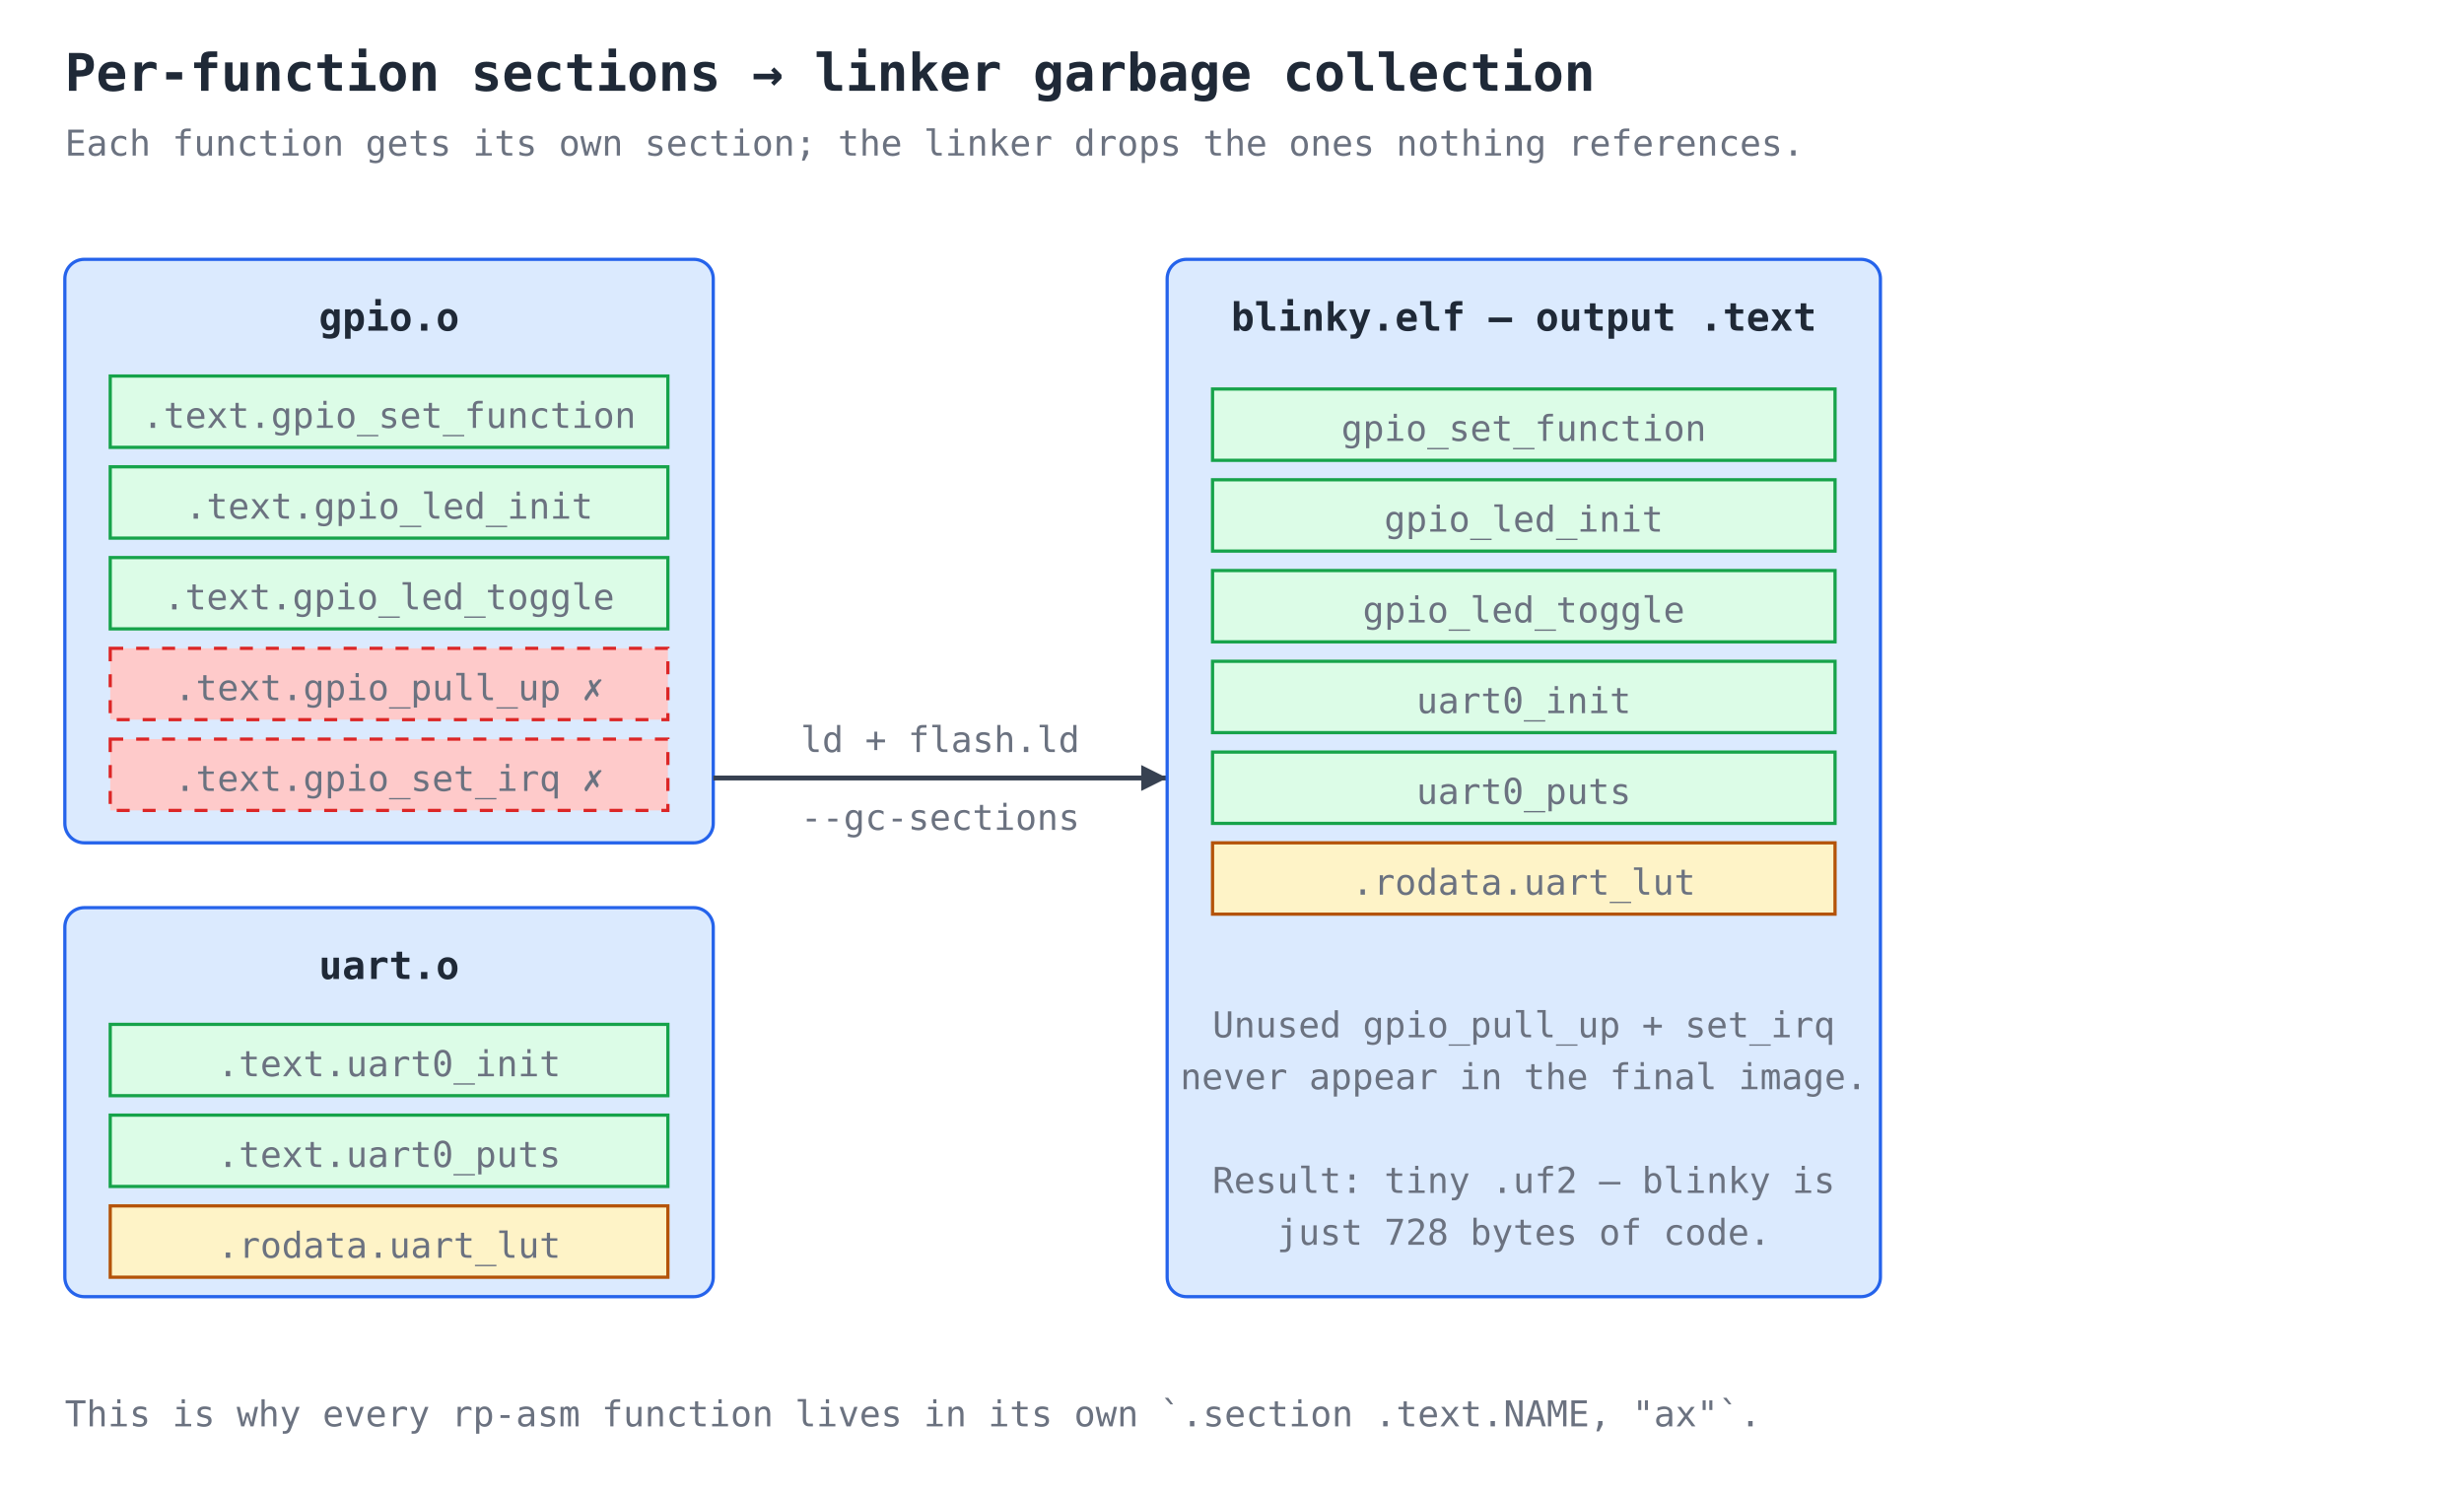
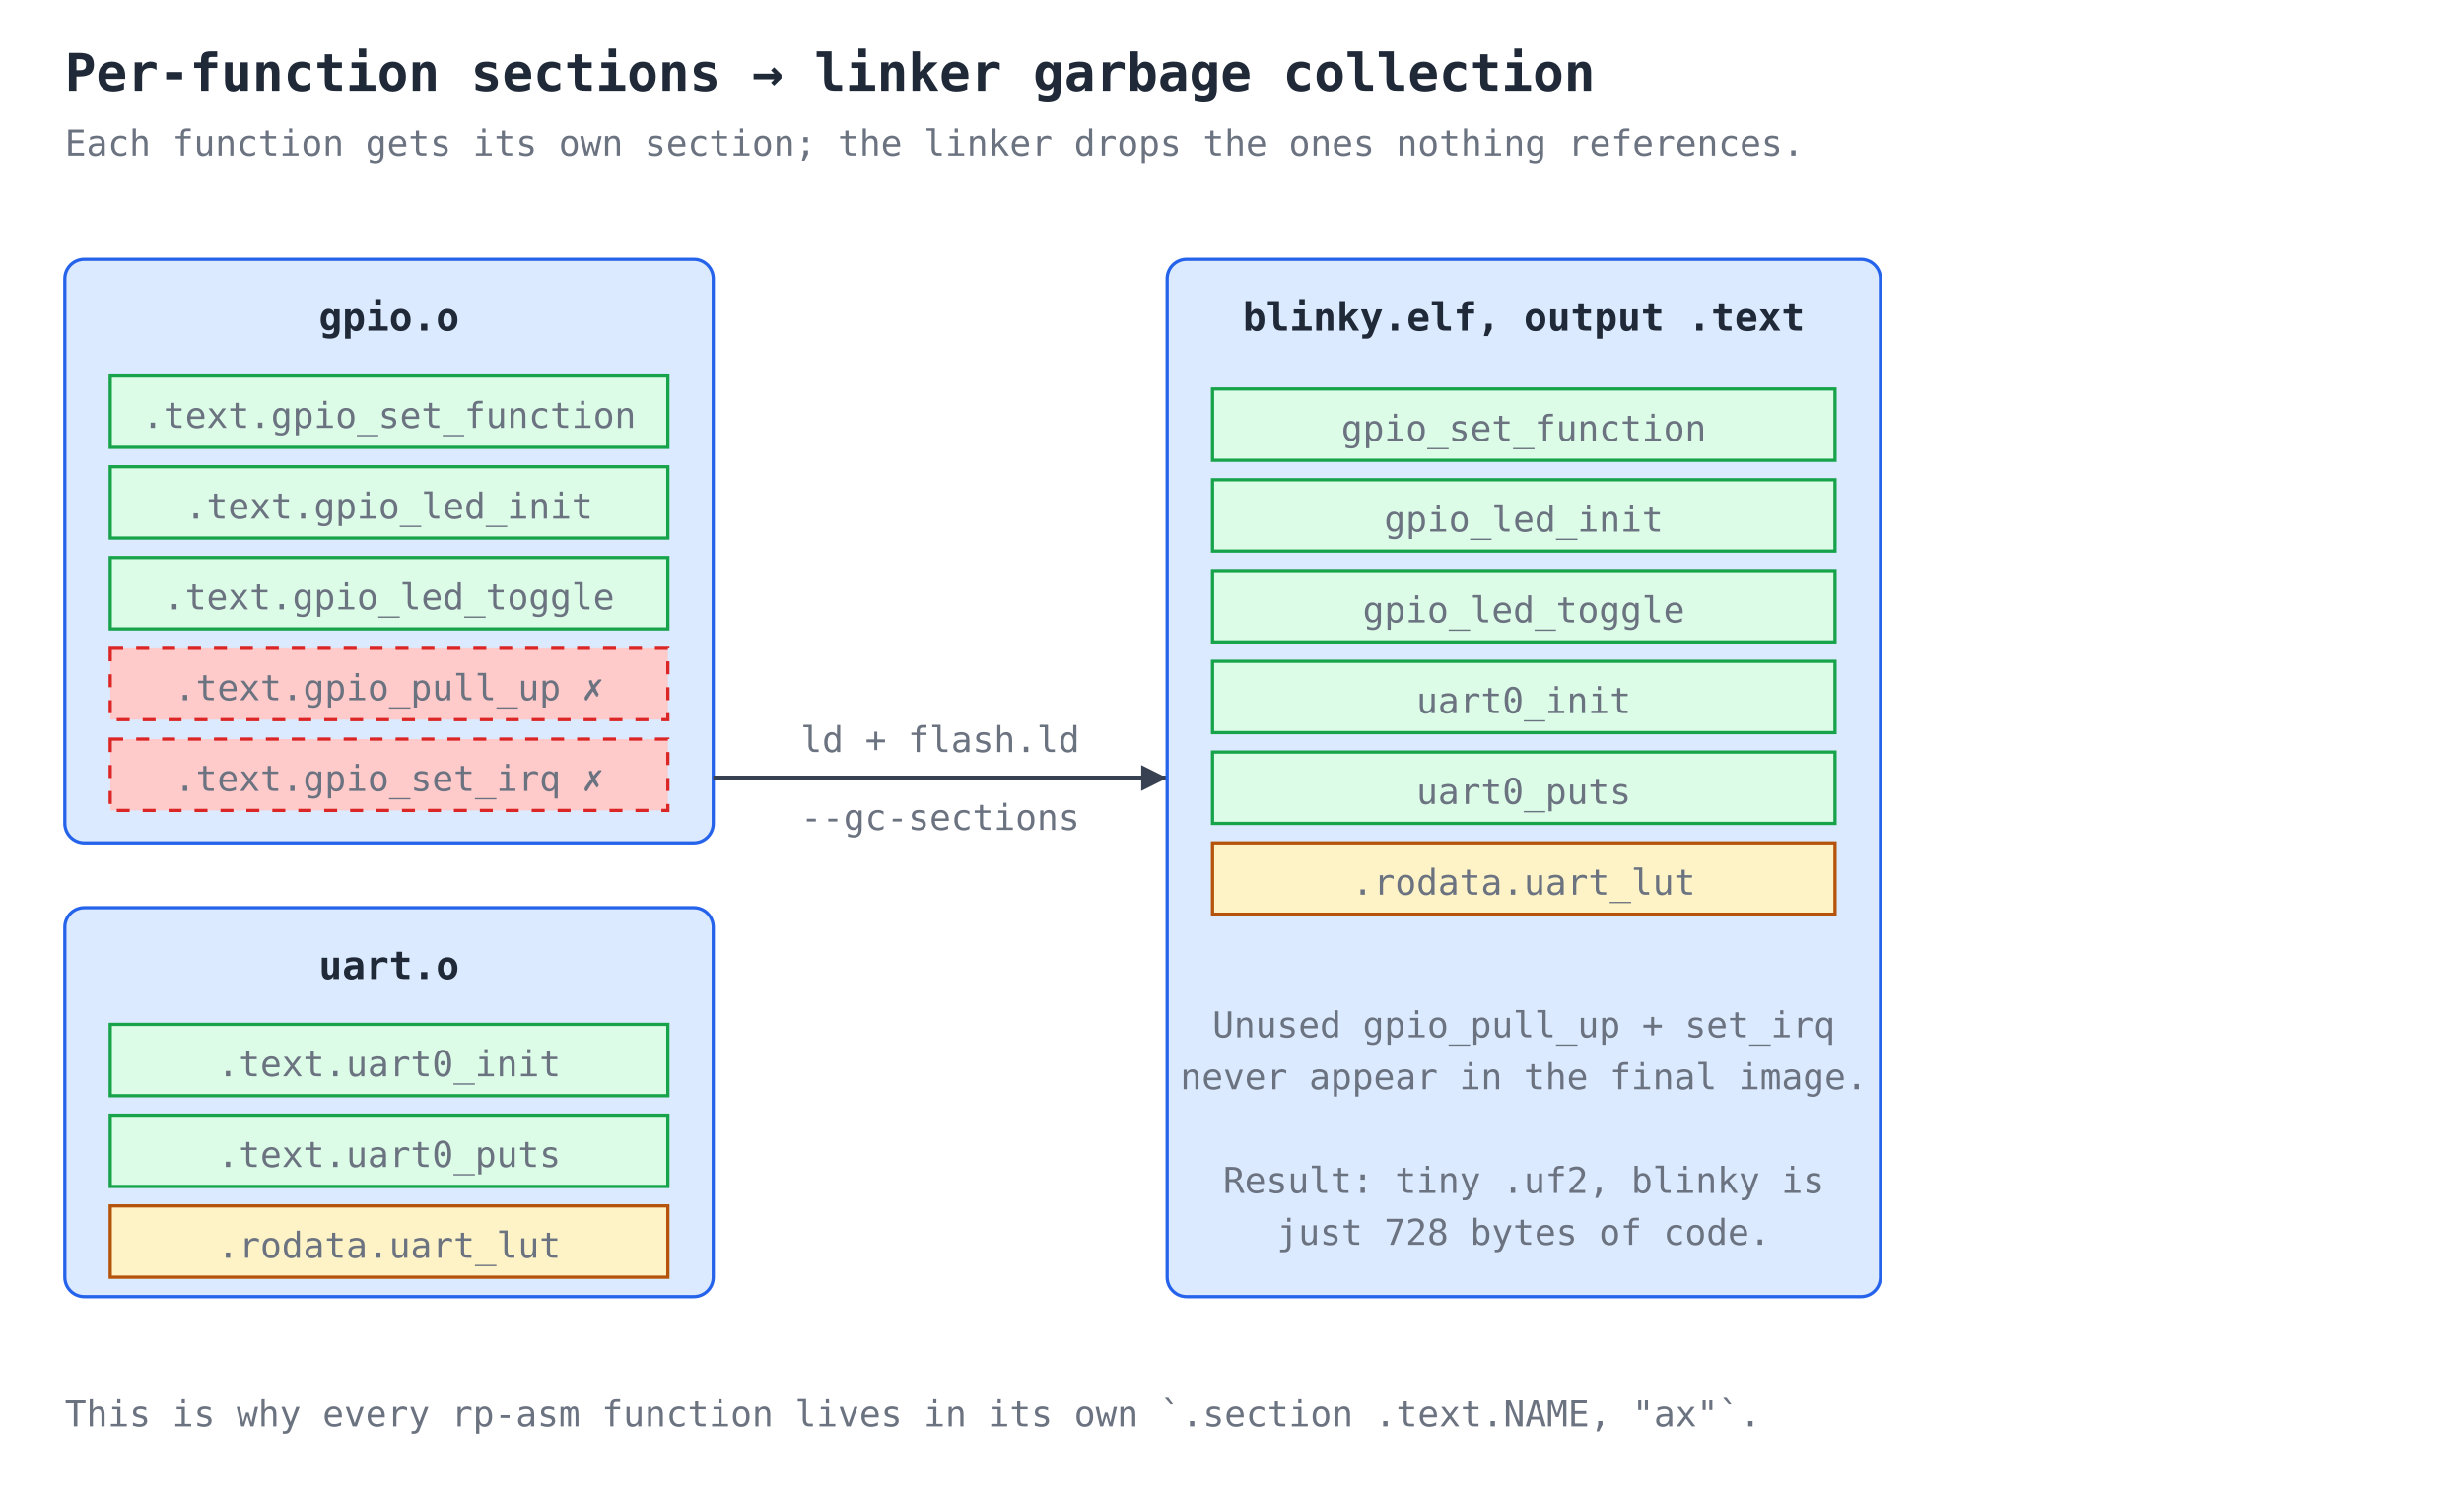
<svg xmlns="http://www.w3.org/2000/svg" viewBox="0 0 760 460" font-family="ui-monospace, Menlo, Monaco, monospace" font-size="12">
  <style>
    /* Light theme defaults: text falls back to near-black. */
    text { fill: #1f2937; }

.title { font-size: 16px; font-weight: bold; }
    .note  { font-size: 11px; fill: #6b7280; }
    .obj   { fill: #dbeafe; stroke: #2563eb; }
    .text  { fill: #dcfce7; stroke: #16a34a; }
    .rodat { fill: #fef3c7; stroke: #b45309; }
    .drop  { fill: #fecaca; stroke: #dc2626; stroke-dasharray: 4 4; }
    .label { font-weight: bold; }
    .arrow { stroke: #374151; stroke-width: 1.5; fill: none; }

    @media (prefers-color-scheme: dark) {
      text { fill: #e5e7eb; }
      .note { fill: #9ca3af; }
      .obj { fill: #1e3a8a; }
      .text { fill: #14532d; }
      .rodat { fill: #78350f; }
      .drop { fill: #7f1d1d; }
    }
  </style>
  <text x="20" y="28" class="title">Per-function sections → linker garbage collection</text>
  <text x="20" y="48" class="note">Each function gets its own section; the linker drops the ones nothing references.</text>
  <g transform="translate(20,80)">
    <rect x="0" y="0" width="200" height="180" class="obj" rx="6" />
    <text x="100" y="22" text-anchor="middle" class="label">gpio.o</text>
    <rect x="14" y="36" width="172" height="22" class="text" />
    <text x="100" y="52" text-anchor="middle" class="note">.text.gpio_set_function</text>
    <rect x="14" y="64" width="172" height="22" class="text" />
    <text x="100" y="80" text-anchor="middle" class="note">.text.gpio_led_init</text>
    <rect x="14" y="92" width="172" height="22" class="text" />
    <text x="100" y="108" text-anchor="middle" class="note">.text.gpio_led_toggle</text>
    <rect x="14" y="120" width="172" height="22" class="drop" />
    <text x="100" y="136" text-anchor="middle" class="note">.text.gpio_pull_up  ✗</text>
    <rect x="14" y="148" width="172" height="22" class="drop" />
    <text x="100" y="164" text-anchor="middle" class="note">.text.gpio_set_irq  ✗</text>
  </g>
  <g transform="translate(20,280)">
    <rect x="0" y="0" width="200" height="120" class="obj" rx="6" />
    <text x="100" y="22" text-anchor="middle" class="label">uart.o</text>
    <rect x="14" y="36" width="172" height="22" class="text" />
    <text x="100" y="52" text-anchor="middle" class="note">.text.uart0_init</text>
    <rect x="14" y="64" width="172" height="22" class="text" />
    <text x="100" y="80" text-anchor="middle" class="note">.text.uart0_puts</text>
    <rect x="14" y="92" width="172" height="22" class="rodat" />
    <text x="100" y="108" text-anchor="middle" class="note">.rodata.uart_lut</text>
  </g>
  <path d="M220,240 L360,240" class="arrow" />
  <polygon points="360,240 352,236 352,244" fill="#374151" />
  <text x="290" y="232" text-anchor="middle" class="note">ld + flash.ld</text>
  <text x="290" y="256" text-anchor="middle" class="note">--gc-sections</text>
  <g transform="translate(360,80)">
    <rect x="0" y="0" width="220" height="320" class="obj" rx="6" />
-     <text x="110" y="22" text-anchor="middle" class="label">blinky.elf — output .text</text>
+     <text x="110" y="22" text-anchor="middle" class="label">blinky.elf, output .text</text>
    <rect x="14" y="40" width="192" height="22" class="text" />
    <text x="110" y="56" text-anchor="middle" class="note">gpio_set_function</text>
    <rect x="14" y="68" width="192" height="22" class="text" />
    <text x="110" y="84" text-anchor="middle" class="note">gpio_led_init</text>
    <rect x="14" y="96" width="192" height="22" class="text" />
    <text x="110" y="112" text-anchor="middle" class="note">gpio_led_toggle</text>
    <rect x="14" y="124" width="192" height="22" class="text" />
    <text x="110" y="140" text-anchor="middle" class="note">uart0_init</text>
    <rect x="14" y="152" width="192" height="22" class="text" />
    <text x="110" y="168" text-anchor="middle" class="note">uart0_puts</text>
    <rect x="14" y="180" width="192" height="22" class="rodat" />
    <text x="110" y="196" text-anchor="middle" class="note">.rodata.uart_lut</text>
    <text x="110" y="240" text-anchor="middle" class="note">Unused gpio_pull_up + set_irq</text>
    <text x="110" y="256" text-anchor="middle" class="note">never appear in the final image.</text>
-     <text x="110" y="288" text-anchor="middle" class="note">Result: tiny .uf2 — blinky is</text>
+     <text x="110" y="288" text-anchor="middle" class="note">Result: tiny .uf2, blinky is</text>
    <text x="110" y="304" text-anchor="middle" class="note">just 728 bytes of code.</text>
  </g>
  <text x="20" y="440" class="note">This is why every rp-asm function lives in its own `.section .text.NAME, "ax"`.</text>
</svg>
